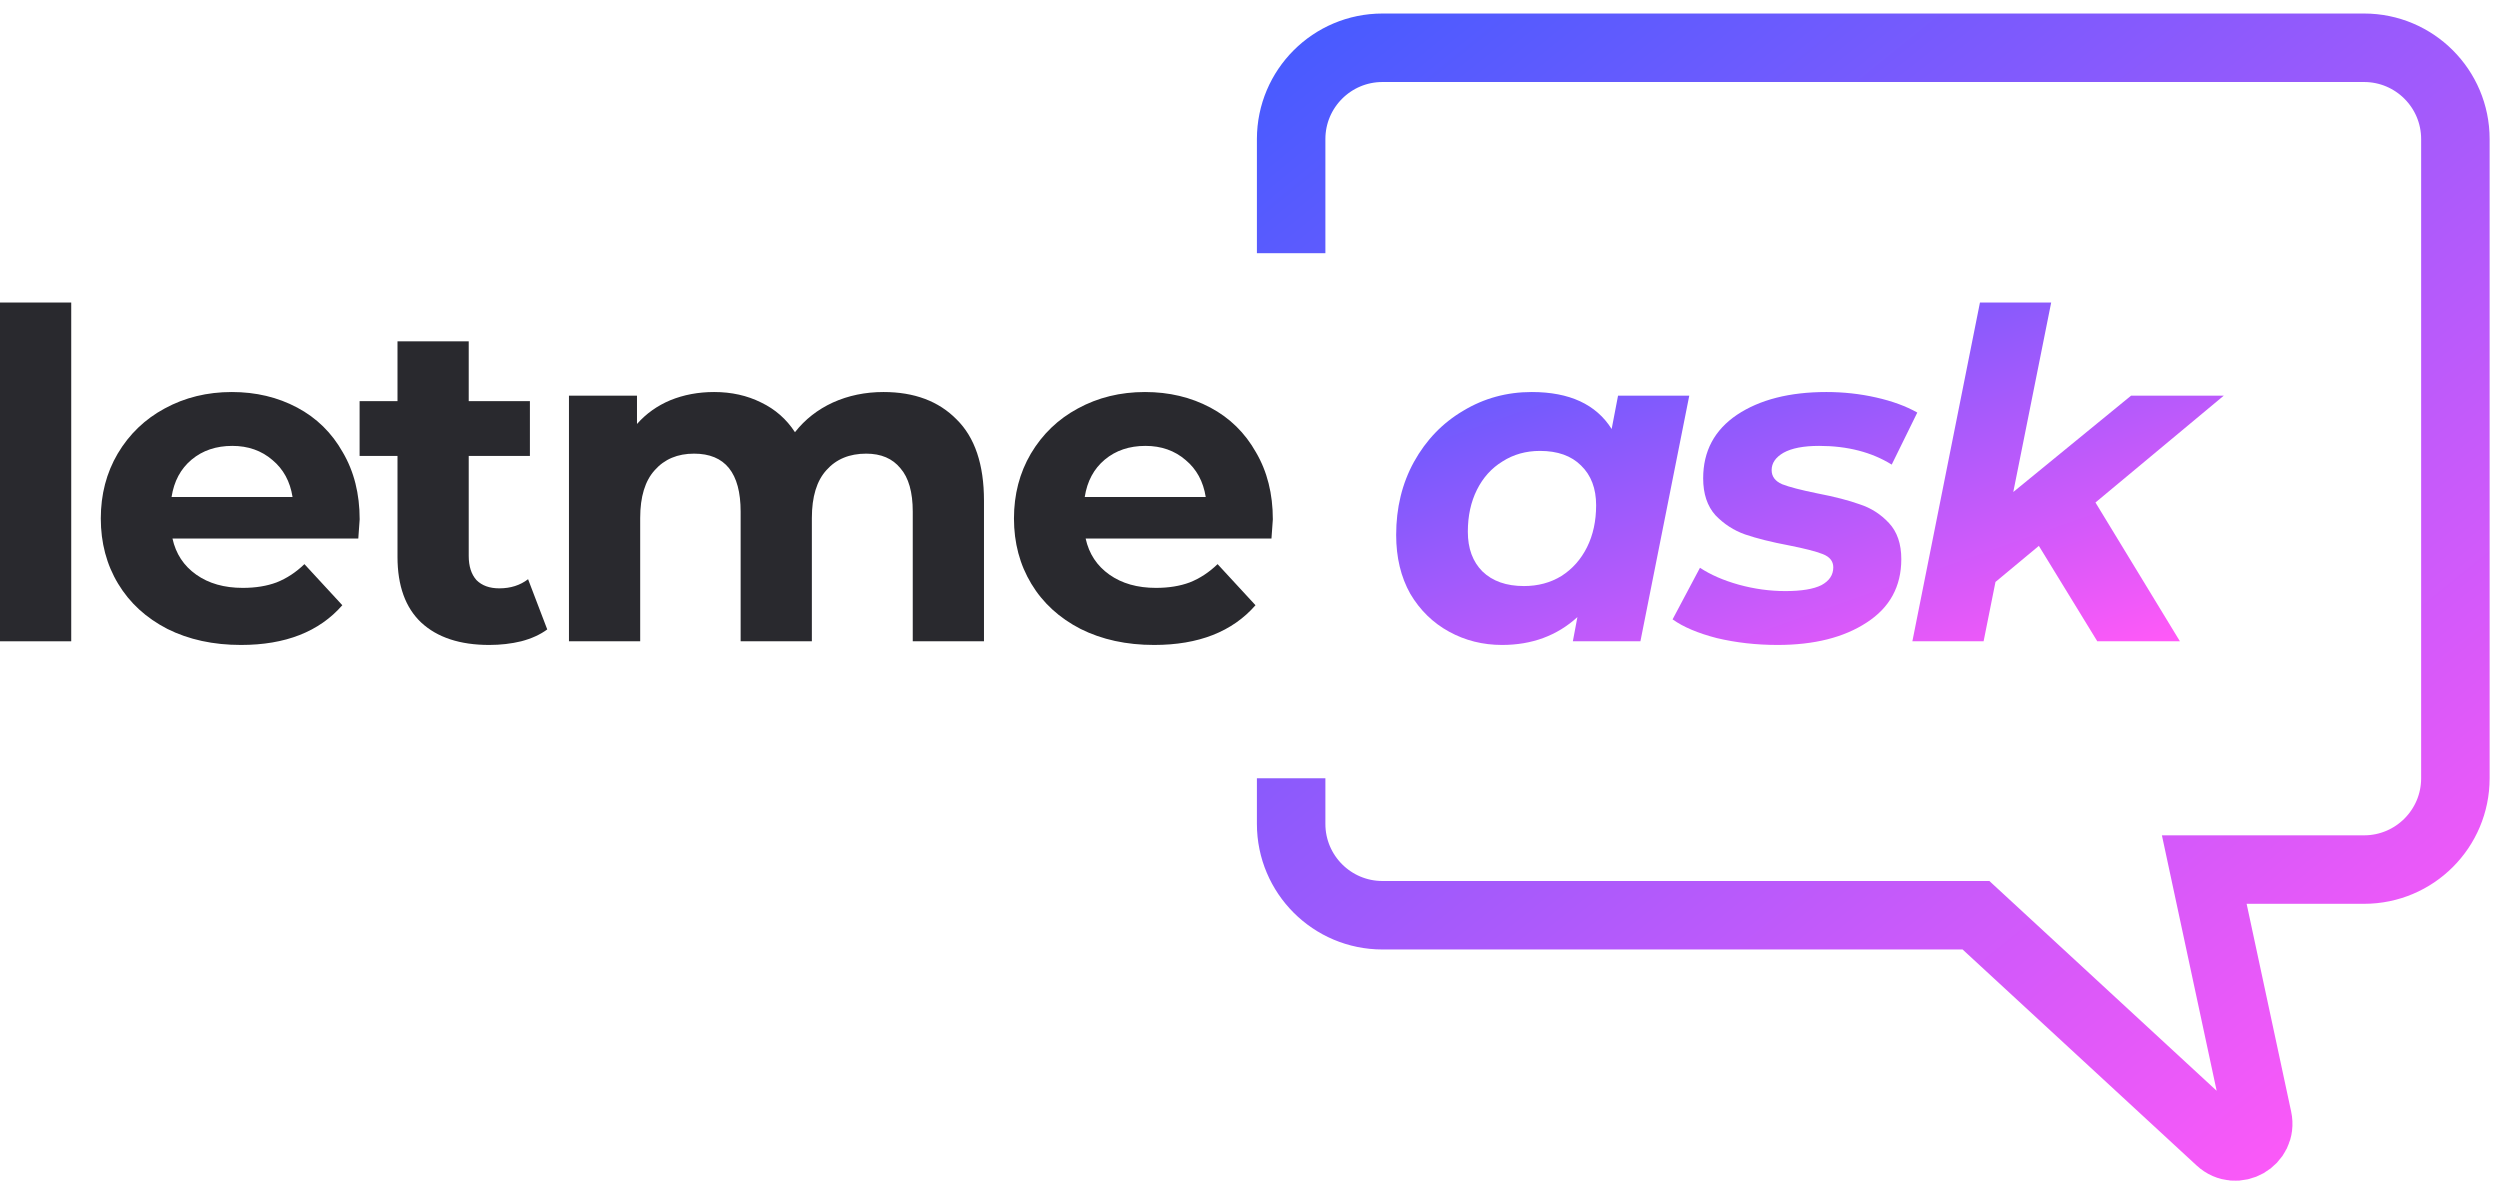
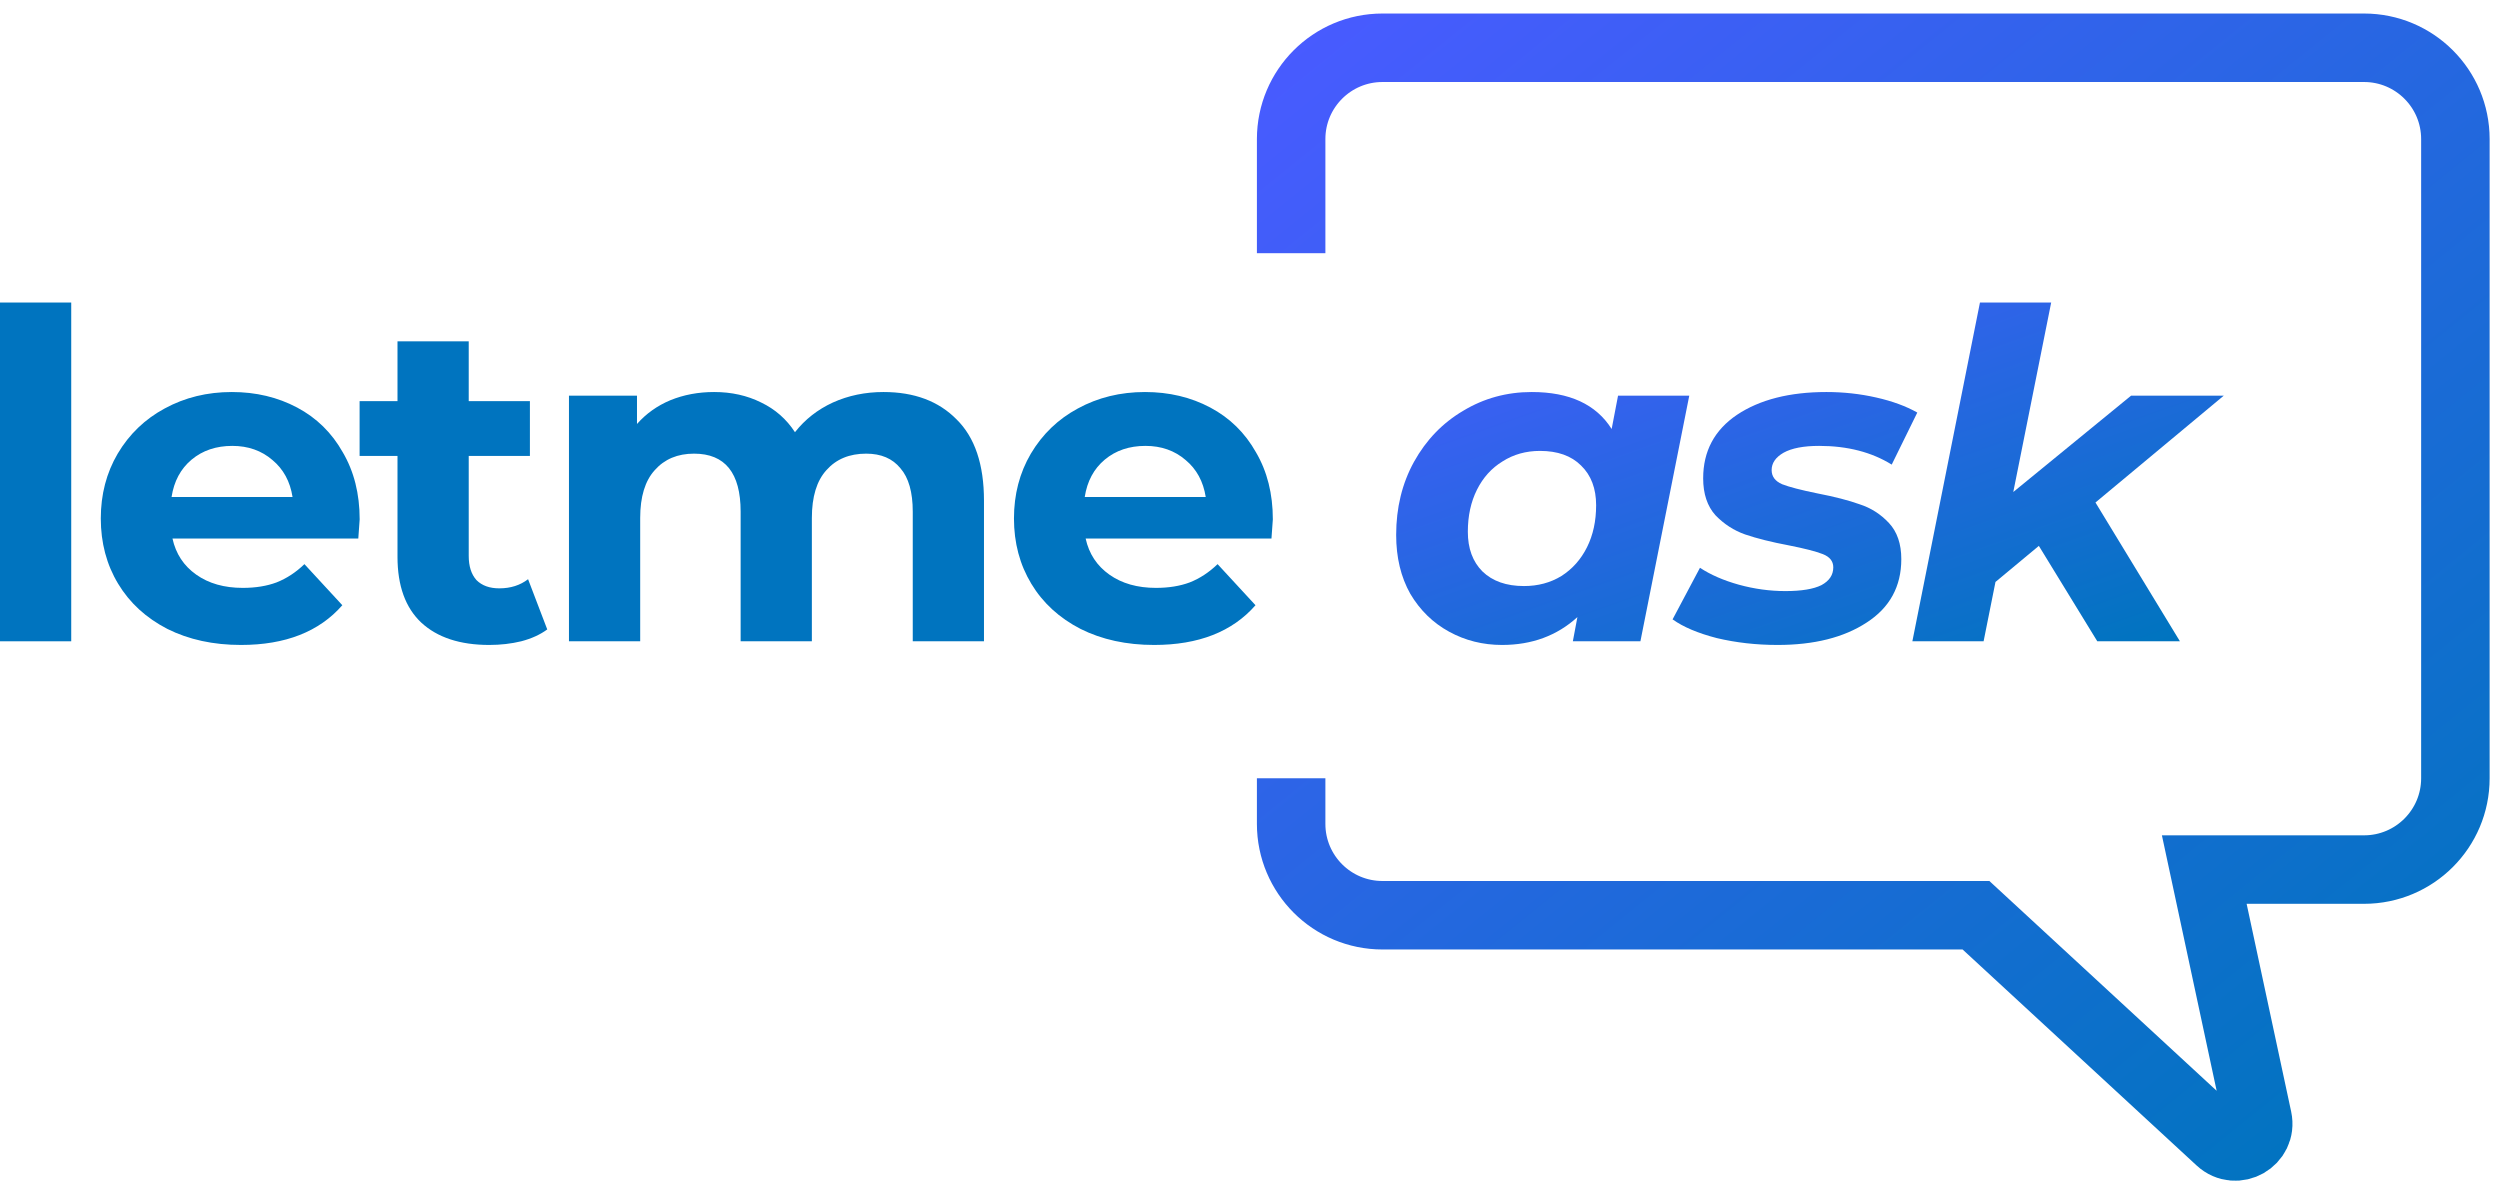
<svg xmlns="http://www.w3.org/2000/svg" width="157" height="75" viewBox="0 0 157 75" fill="none">
-   <path d="M0 18.999H4.473V40.273H0V18.999Z" fill="#29292E" />
-   <path d="M22.587 32.618C22.587 32.675 22.558 33.077 22.501 33.822H10.832C11.042 34.778 11.539 35.533 12.323 36.087C13.106 36.642 14.081 36.919 15.247 36.919C16.05 36.919 16.757 36.804 17.369 36.575C18 36.326 18.583 35.944 19.118 35.428L21.498 38.008C20.045 39.671 17.923 40.503 15.133 40.503C13.393 40.503 11.854 40.168 10.516 39.499C9.178 38.811 8.146 37.865 7.42 36.661C6.693 35.457 6.33 34.09 6.33 32.561C6.33 31.051 6.684 29.694 7.391 28.489C8.117 27.266 9.102 26.32 10.344 25.651C11.606 24.963 13.011 24.619 14.559 24.619C16.069 24.619 17.436 24.944 18.659 25.593C19.883 26.243 20.838 27.18 21.526 28.403C22.234 29.608 22.587 31.012 22.587 32.618ZM14.588 28.002C13.575 28.002 12.724 28.289 12.036 28.862C11.348 29.436 10.927 30.219 10.774 31.213H18.372C18.22 30.238 17.799 29.464 17.111 28.891C16.423 28.298 15.582 28.002 14.588 28.002Z" fill="#29292E" />
-   <path d="M34.367 39.528C33.928 39.853 33.383 40.102 32.733 40.273C32.102 40.426 31.433 40.503 30.726 40.503C28.891 40.503 27.467 40.035 26.454 39.098C25.46 38.161 24.963 36.785 24.963 34.969V28.633H22.583V25.192H24.963V21.436H29.436V25.192H33.278V28.633H29.436V34.912C29.436 35.562 29.598 36.068 29.923 36.431C30.267 36.776 30.745 36.948 31.357 36.948C32.064 36.948 32.666 36.756 33.163 36.374L34.367 39.528Z" fill="#29292E" />
-   <path d="M55.486 24.619C57.417 24.619 58.946 25.192 60.074 26.339C61.221 27.467 61.794 29.168 61.794 31.443V40.273H57.321V32.131C57.321 30.907 57.063 29.999 56.547 29.407C56.05 28.795 55.333 28.489 54.397 28.489C53.345 28.489 52.514 28.833 51.902 29.522C51.291 30.191 50.985 31.194 50.985 32.532V40.273H46.512V32.131C46.512 29.703 45.537 28.489 43.587 28.489C42.555 28.489 41.733 28.833 41.122 29.522C40.51 30.191 40.204 31.194 40.204 32.532V40.273H35.731V24.848H40.003V26.626C40.577 25.976 41.275 25.479 42.096 25.135C42.938 24.791 43.855 24.619 44.849 24.619C45.938 24.619 46.923 24.838 47.802 25.278C48.681 25.699 49.389 26.32 49.924 27.142C50.555 26.339 51.348 25.718 52.304 25.278C53.279 24.838 54.339 24.619 55.486 24.619Z" fill="#29292E" />
-   <path d="M79.934 32.618C79.934 32.675 79.906 33.077 79.848 33.822H68.179C68.389 34.778 68.886 35.533 69.67 36.087C70.454 36.642 71.428 36.919 72.594 36.919C73.397 36.919 74.104 36.804 74.716 36.575C75.347 36.326 75.93 35.944 76.465 35.428L78.845 38.008C77.392 39.671 75.27 40.503 72.48 40.503C70.74 40.503 69.201 40.168 67.864 39.499C66.525 38.811 65.493 37.865 64.767 36.661C64.041 35.457 63.677 34.09 63.677 32.561C63.677 31.051 64.031 29.694 64.738 28.489C65.465 27.266 66.449 26.32 67.692 25.651C68.953 24.963 70.358 24.619 71.906 24.619C73.416 24.619 74.783 24.944 76.006 25.593C77.23 26.243 78.185 27.18 78.874 28.403C79.581 29.608 79.934 31.012 79.934 32.618ZM71.935 28.002C70.922 28.002 70.071 28.289 69.383 28.862C68.695 29.436 68.275 30.219 68.121 31.213H75.72C75.567 30.238 75.146 29.464 74.458 28.891C73.77 28.298 72.929 28.002 71.935 28.002Z" fill="#29292E" />
+   <path d="M0 18.999H4.473V40.273H0V18.999Z" fill="#0074BF" />
+   <path d="M22.587 32.618C22.587 32.675 22.558 33.077 22.501 33.822H10.832C11.042 34.778 11.539 35.533 12.323 36.087C13.106 36.642 14.081 36.919 15.247 36.919C16.05 36.919 16.757 36.804 17.369 36.575C18 36.326 18.583 35.944 19.118 35.428L21.498 38.008C20.045 39.671 17.923 40.503 15.133 40.503C13.393 40.503 11.854 40.168 10.516 39.499C9.178 38.811 8.146 37.865 7.42 36.661C6.693 35.457 6.33 34.09 6.33 32.561C6.33 31.051 6.684 29.694 7.391 28.489C8.117 27.266 9.102 26.32 10.344 25.651C11.606 24.963 13.011 24.619 14.559 24.619C16.069 24.619 17.436 24.944 18.659 25.593C19.883 26.243 20.838 27.18 21.526 28.403C22.234 29.608 22.587 31.012 22.587 32.618ZM14.588 28.002C13.575 28.002 12.724 28.289 12.036 28.862C11.348 29.436 10.927 30.219 10.774 31.213H18.372C18.22 30.238 17.799 29.464 17.111 28.891C16.423 28.298 15.582 28.002 14.588 28.002Z" fill="#0074BF" />
+   <path d="M34.367 39.528C33.928 39.853 33.383 40.102 32.733 40.273C32.102 40.426 31.433 40.503 30.726 40.503C28.891 40.503 27.467 40.035 26.454 39.098C25.46 38.161 24.963 36.785 24.963 34.969V28.633H22.583V25.192H24.963V21.436H29.436V25.192H33.278V28.633H29.436V34.912C29.436 35.562 29.598 36.068 29.923 36.431C30.267 36.776 30.745 36.948 31.357 36.948C32.064 36.948 32.666 36.756 33.163 36.374L34.367 39.528Z" fill="#0074BF" />
+   <path d="M55.486 24.619C57.417 24.619 58.946 25.192 60.074 26.339C61.221 27.467 61.794 29.168 61.794 31.443V40.273H57.321V32.131C57.321 30.907 57.063 29.999 56.547 29.407C56.05 28.795 55.333 28.489 54.397 28.489C53.345 28.489 52.514 28.833 51.902 29.522C51.291 30.191 50.985 31.194 50.985 32.532V40.273H46.512V32.131C46.512 29.703 45.537 28.489 43.587 28.489C42.555 28.489 41.733 28.833 41.122 29.522C40.51 30.191 40.204 31.194 40.204 32.532V40.273H35.731V24.848H40.003V26.626C40.577 25.976 41.275 25.479 42.096 25.135C42.938 24.791 43.855 24.619 44.849 24.619C45.938 24.619 46.923 24.838 47.802 25.278C48.681 25.699 49.389 26.32 49.924 27.142C50.555 26.339 51.348 25.718 52.304 25.278C53.279 24.838 54.339 24.619 55.486 24.619Z" fill="#0074BF" />
+   <path d="M79.934 32.618C79.934 32.675 79.906 33.077 79.848 33.822H68.179C68.389 34.778 68.886 35.533 69.67 36.087C70.454 36.642 71.428 36.919 72.594 36.919C73.397 36.919 74.104 36.804 74.716 36.575C75.347 36.326 75.93 35.944 76.465 35.428L78.845 38.008C77.392 39.671 75.27 40.503 72.48 40.503C70.74 40.503 69.201 40.168 67.864 39.499C66.525 38.811 65.493 37.865 64.767 36.661C64.041 35.457 63.677 34.09 63.677 32.561C63.677 31.051 64.031 29.694 64.738 28.489C65.465 27.266 66.449 26.32 67.692 25.651C68.953 24.963 70.358 24.619 71.906 24.619C73.416 24.619 74.783 24.944 76.006 25.593C77.23 26.243 78.185 27.18 78.874 28.403C79.581 29.608 79.934 31.012 79.934 32.618ZM71.935 28.002C70.922 28.002 70.071 28.289 69.383 28.862C68.695 29.436 68.275 30.219 68.121 31.213H75.72C75.567 30.238 75.146 29.464 74.458 28.891C73.77 28.298 72.929 28.002 71.935 28.002Z" fill="#0074BF" />
  <path d="M106.086 24.848L103.018 40.273H98.775L99.061 38.754C97.781 39.92 96.204 40.503 94.331 40.503C93.126 40.503 92.018 40.226 91.005 39.671C89.992 39.117 89.179 38.324 88.567 37.292C87.975 36.24 87.679 35.007 87.679 33.593C87.679 31.892 88.051 30.363 88.797 29.006C89.561 27.629 90.594 26.559 91.894 25.794C93.193 25.011 94.627 24.619 96.194 24.619C98.564 24.619 100.237 25.393 101.212 26.941L101.613 24.848H106.086ZM95.707 36.804C96.586 36.804 97.37 36.594 98.058 36.173C98.746 35.734 99.281 35.132 99.664 34.367C100.046 33.602 100.237 32.723 100.237 31.729C100.237 30.678 99.922 29.846 99.291 29.235C98.679 28.623 97.819 28.317 96.71 28.317C95.831 28.317 95.047 28.537 94.359 28.977C93.671 29.397 93.136 29.99 92.754 30.754C92.371 31.519 92.18 32.398 92.18 33.392C92.18 34.444 92.486 35.275 93.098 35.887C93.728 36.498 94.598 36.804 95.707 36.804Z" fill="url(#paint0_linear)" />
  <path d="M111.632 40.503C110.294 40.503 109.023 40.359 107.819 40.073C106.634 39.767 105.707 39.375 105.038 38.897L106.758 35.657C107.427 36.097 108.239 36.451 109.195 36.718C110.17 36.986 111.145 37.12 112.119 37.12C113.133 37.12 113.888 36.995 114.385 36.747C114.882 36.479 115.13 36.106 115.13 35.629C115.13 35.246 114.91 34.969 114.471 34.797C114.031 34.625 113.324 34.444 112.349 34.252C111.24 34.042 110.323 33.813 109.596 33.564C108.889 33.316 108.268 32.914 107.733 32.36C107.217 31.787 106.959 31.012 106.959 30.038C106.959 28.336 107.666 27.008 109.08 26.052C110.514 25.096 112.387 24.619 114.7 24.619C115.77 24.619 116.812 24.733 117.825 24.963C118.838 25.192 119.698 25.508 120.406 25.909L118.8 29.177C117.538 28.394 116.019 28.002 114.241 28.002C113.266 28.002 112.521 28.145 112.005 28.432C111.508 28.719 111.259 29.082 111.259 29.522C111.259 29.923 111.479 30.219 111.919 30.41C112.358 30.582 113.094 30.774 114.127 30.984C115.216 31.194 116.105 31.424 116.793 31.672C117.5 31.901 118.112 32.293 118.628 32.847C119.144 33.402 119.402 34.157 119.402 35.113C119.402 36.833 118.676 38.161 117.223 39.098C115.79 40.035 113.926 40.503 111.632 40.503Z" fill="url(#paint1_linear)" />
  <path d="M131.595 31.557L136.899 40.273H131.71L128.04 34.281L125.316 36.546L124.57 40.273H120.097L124.341 18.999H128.814L126.434 30.898L133.831 24.848H139.652L131.595 31.557Z" fill="url(#paint2_linear)" />
  <path d="M81.084 15.902V8.734C81.084 5.567 83.652 3 86.819 3H148.463C151.63 3 154.198 5.567 154.198 8.734V48.875C154.198 52.042 151.63 54.609 148.463 54.609H138.428L141.782 70.26C142.075 71.628 140.436 72.563 139.408 71.614L124.092 57.477H86.819C83.652 57.477 81.084 54.909 81.084 51.742V48.875" stroke="url(#paint3_linear)" stroke-width="4.301" />
  <defs>
    <linearGradient id="paint0_linear" x1="87.679" y1="18.999" x2="99.758" y2="53.111" gradientUnits="userSpaceOnUse">
      <stop stop-color="#485BFF" />
-       <stop offset="1" stop-color="#FF59F8" />
+       <stop offset="1" stop-color="#0074BF" />
    </linearGradient>
    <linearGradient id="paint1_linear" x1="87.679" y1="18.999" x2="99.758" y2="53.111" gradientUnits="userSpaceOnUse">
      <stop stop-color="#485BFF" />
-       <stop offset="1" stop-color="#FF59F8" />
+       <stop offset="1" stop-color="#0074BF" />
    </linearGradient>
    <linearGradient id="paint2_linear" x1="87.679" y1="18.999" x2="99.758" y2="53.111" gradientUnits="userSpaceOnUse">
      <stop stop-color="#485BFF" />
-       <stop offset="1" stop-color="#FF59F8" />
+       <stop offset="1" stop-color="#0074BF" />
    </linearGradient>
    <linearGradient id="paint3_linear" x1="81.084" y1="3" x2="141.295" y2="77.547" gradientUnits="userSpaceOnUse">
      <stop stop-color="#485BFF" />
-       <stop offset="1" stop-color="#FF59F8" />
+       <stop offset="1" stop-color="#0074BF" />
    </linearGradient>
  </defs>
</svg>
